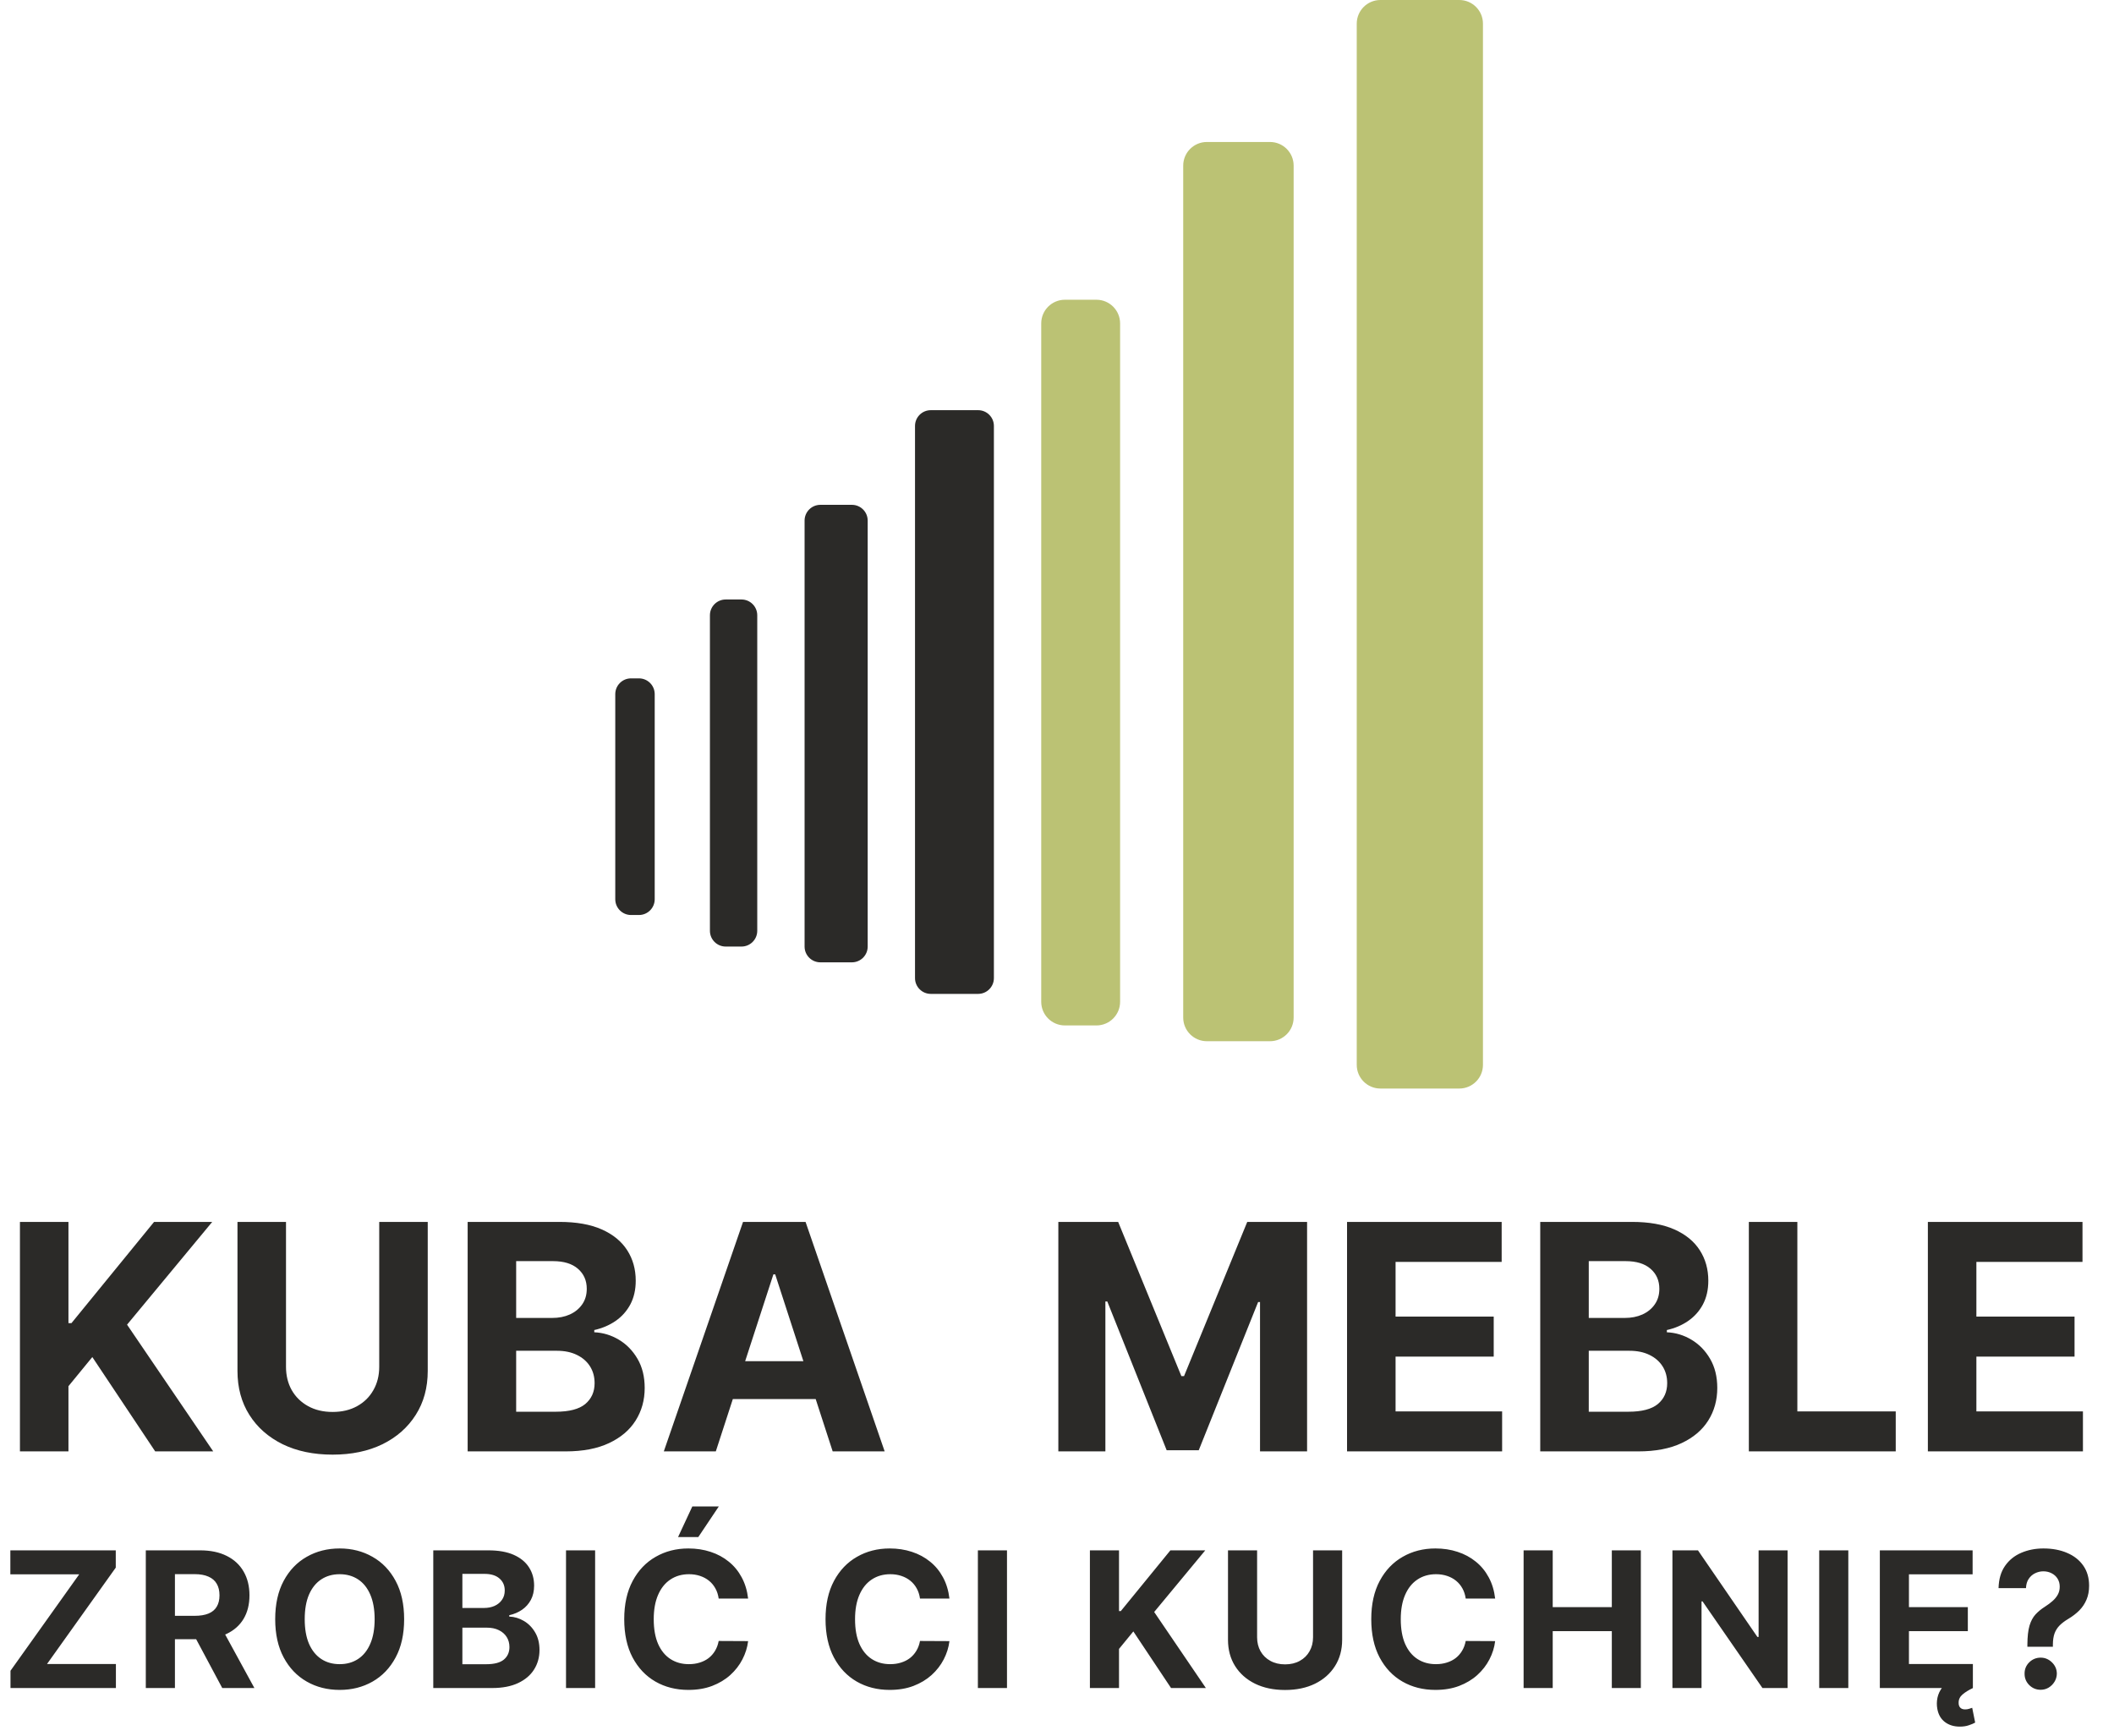
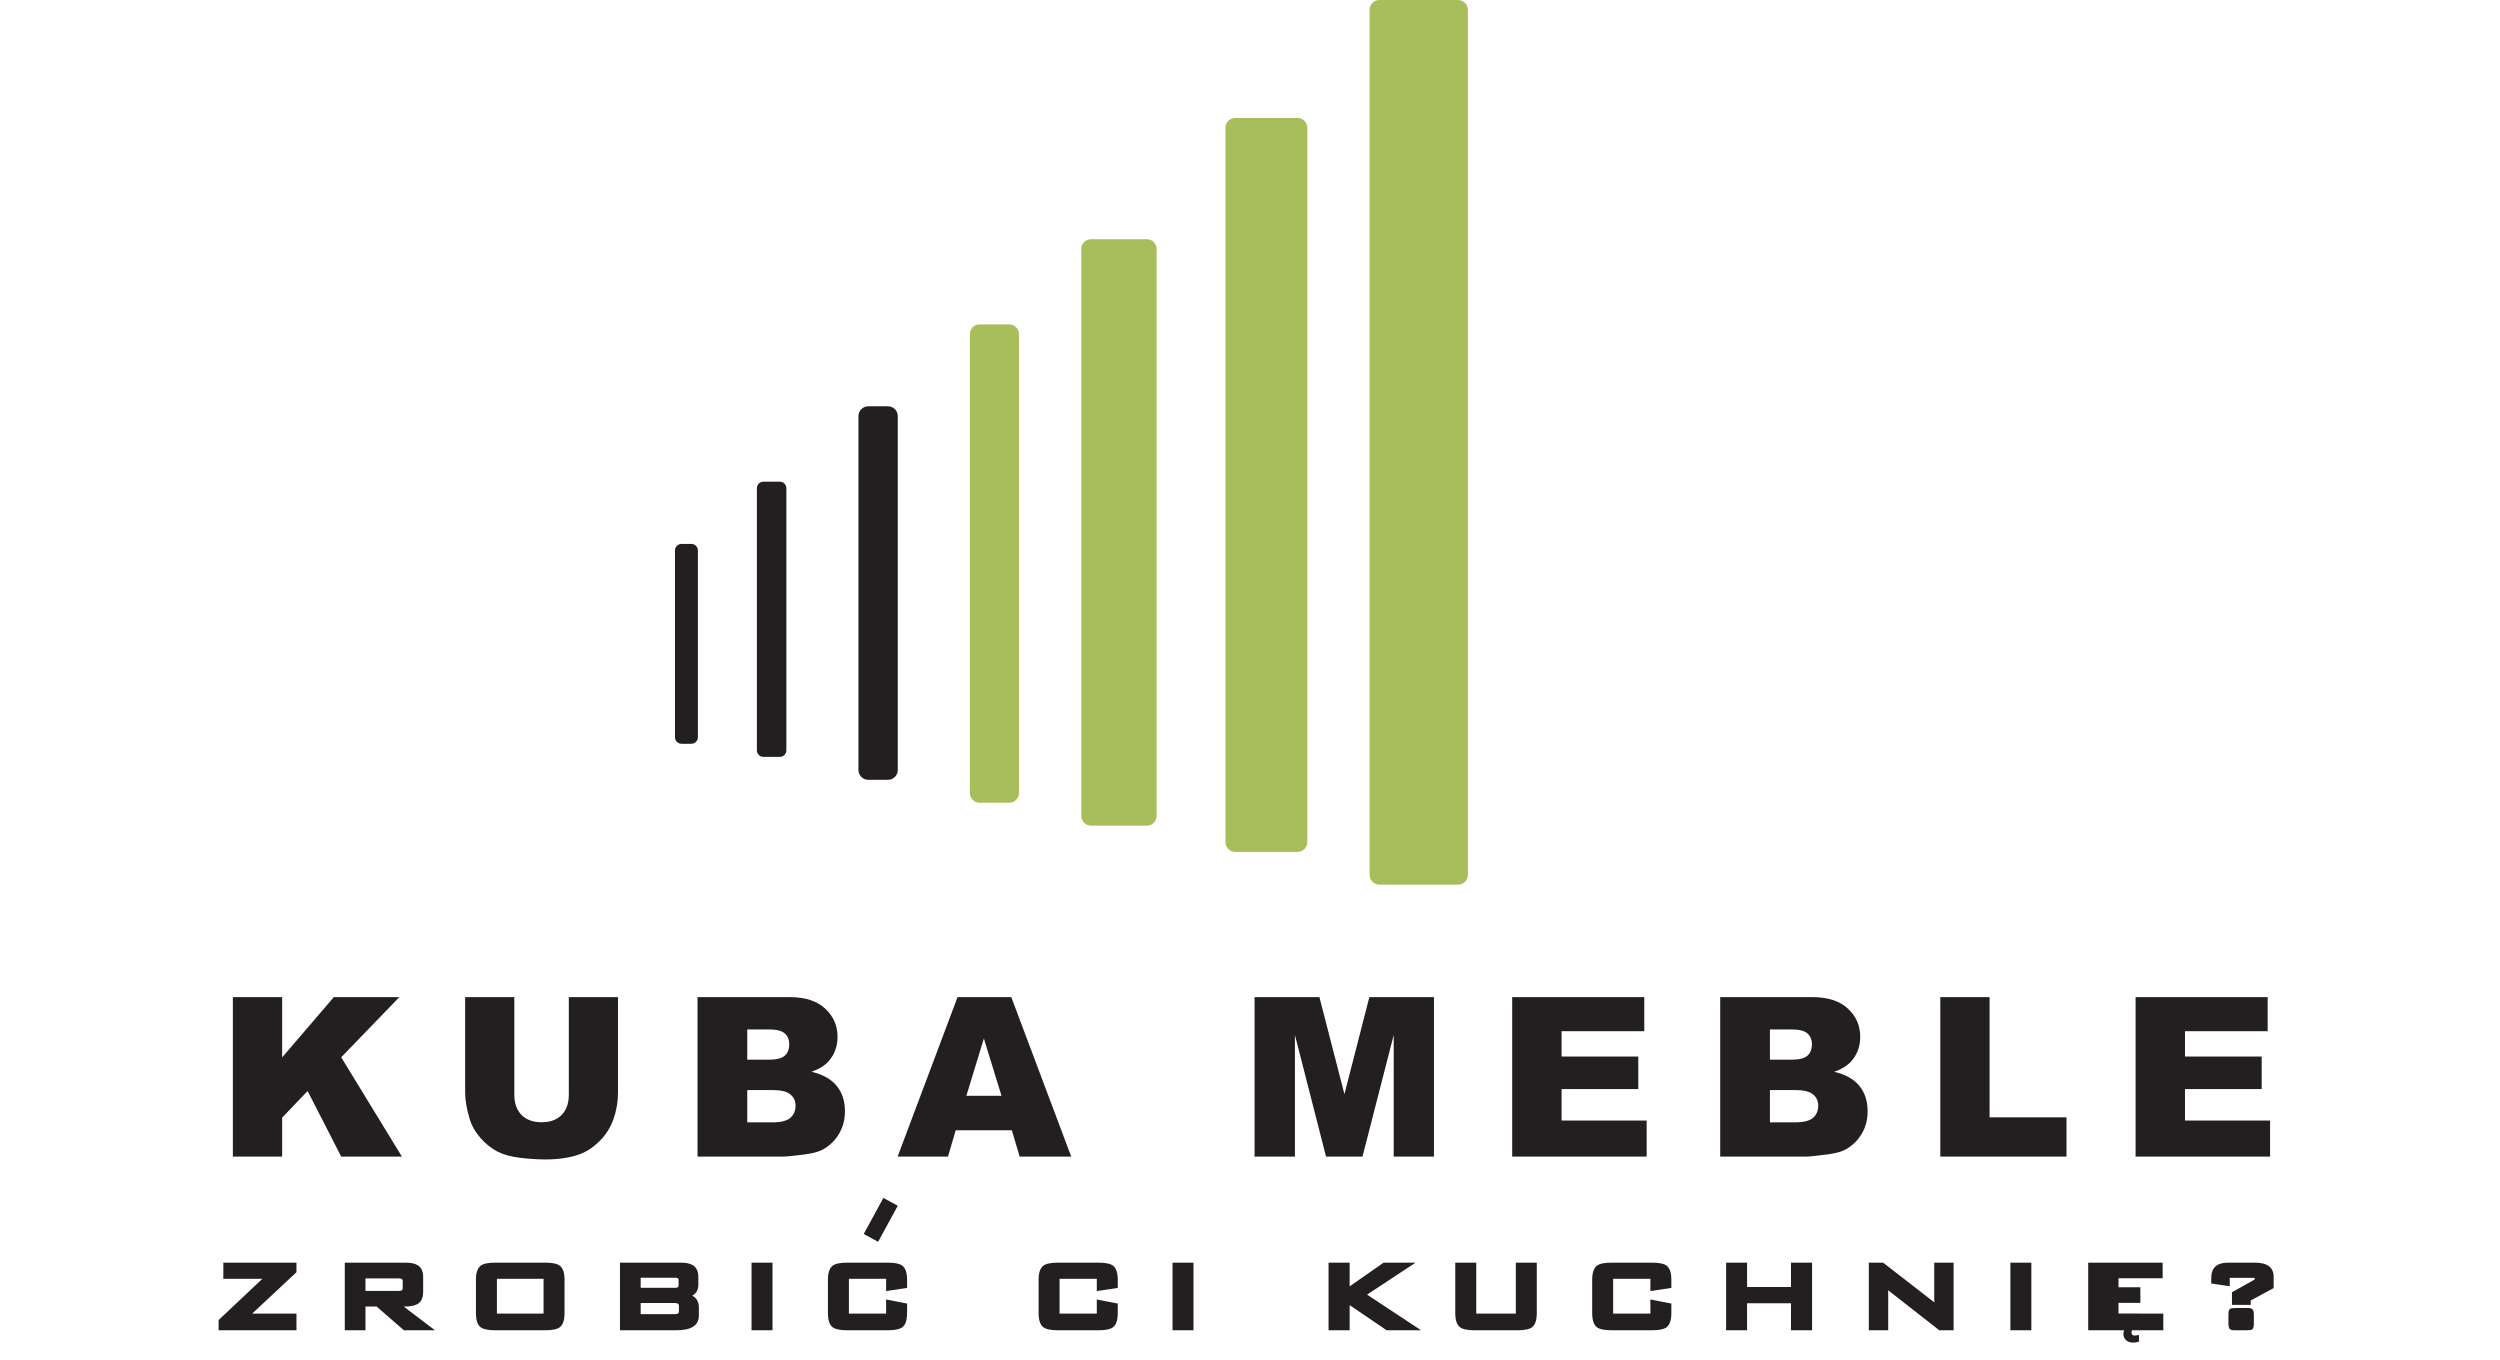
- <svg xmlns="http://www.w3.org/2000/svg" width="134" height="110" viewBox="0 0 134 110" fill="none">
-   <path d="M1.264 92V77.454H4.339V83.868H4.531L9.766 77.454H13.452L8.054 83.967L13.516 92H9.837L5.852 86.02L4.339 87.867V92H1.264ZM24.038 77.454H27.113V86.901C27.113 87.961 26.86 88.889 26.353 89.685C25.851 90.48 25.148 91.1 24.244 91.546C23.339 91.986 22.286 92.206 21.083 92.206C19.876 92.206 18.82 91.986 17.916 91.546C17.011 91.1 16.308 90.48 15.806 89.685C15.304 88.889 15.053 87.961 15.053 86.901V77.454H18.129V86.638C18.129 87.192 18.249 87.684 18.491 88.115C18.737 88.546 19.083 88.885 19.528 89.131C19.973 89.377 20.491 89.5 21.083 89.5C21.68 89.5 22.198 89.377 22.639 89.131C23.084 88.885 23.427 88.546 23.668 88.115C23.915 87.684 24.038 87.192 24.038 86.638V77.454ZM29.643 92V77.454H35.467C36.537 77.454 37.43 77.613 38.145 77.93C38.859 78.248 39.397 78.688 39.757 79.251C40.117 79.81 40.297 80.454 40.297 81.183C40.297 81.751 40.183 82.251 39.956 82.682C39.728 83.108 39.416 83.458 39.018 83.733C38.625 84.003 38.175 84.195 37.669 84.308V84.45C38.223 84.474 38.741 84.63 39.224 84.919C39.712 85.208 40.107 85.613 40.41 86.133C40.713 86.65 40.865 87.265 40.865 87.98C40.865 88.752 40.673 89.441 40.289 90.047C39.911 90.648 39.35 91.124 38.606 91.474C37.863 91.825 36.947 92 35.858 92H29.643ZM32.718 89.486H35.225C36.083 89.486 36.708 89.322 37.1 88.996C37.493 88.664 37.69 88.224 37.69 87.675C37.69 87.272 37.593 86.917 37.399 86.609C37.205 86.302 36.928 86.06 36.568 85.885C36.213 85.71 35.789 85.622 35.297 85.622H32.718V89.486ZM32.718 83.541H34.998C35.42 83.541 35.794 83.468 36.12 83.321C36.452 83.169 36.712 82.956 36.902 82.682C37.096 82.407 37.193 82.078 37.193 81.695C37.193 81.169 37.006 80.745 36.632 80.423C36.262 80.101 35.737 79.94 35.055 79.94H32.718V83.541ZM45.373 92H42.077L47.099 77.454H51.062L56.076 92H52.781L49.137 80.778H49.023L45.373 92ZM45.167 86.283H52.951V88.683H45.167V86.283ZM67.085 77.454H70.877L74.883 87.227H75.053L79.059 77.454H82.852V92H79.869V82.533H79.748L75.984 91.929H73.952L70.188 82.497H70.067V92H67.085V77.454ZM85.385 92V77.454H95.186V79.99H88.461V83.456H94.682V85.992H88.461V89.465H95.215V92H85.385ZM97.631 92V77.454H103.455C104.525 77.454 105.418 77.613 106.133 77.93C106.848 78.248 107.385 78.688 107.745 79.251C108.105 79.81 108.285 80.454 108.285 81.183C108.285 81.751 108.171 82.251 107.944 82.682C107.717 83.108 107.404 83.458 107.006 83.733C106.613 84.003 106.164 84.195 105.657 84.308V84.45C106.211 84.474 106.729 84.63 107.212 84.919C107.7 85.208 108.095 85.613 108.398 86.133C108.701 86.65 108.853 87.265 108.853 87.98C108.853 88.752 108.661 89.441 108.278 90.047C107.899 90.648 107.338 91.124 106.594 91.474C105.851 91.825 104.935 92 103.846 92H97.631ZM100.707 89.486H103.214C104.071 89.486 104.696 89.322 105.089 88.996C105.482 88.664 105.678 88.224 105.678 87.675C105.678 87.272 105.581 86.917 105.387 86.609C105.193 86.302 104.916 86.06 104.556 85.885C104.201 85.71 103.777 85.622 103.285 85.622H100.707V89.486ZM100.707 83.541H102.987C103.408 83.541 103.782 83.468 104.109 83.321C104.44 83.169 104.701 82.956 104.89 82.682C105.084 82.407 105.181 82.078 105.181 81.695C105.181 81.169 104.994 80.745 104.62 80.423C104.251 80.101 103.725 79.94 103.043 79.94H100.707V83.541ZM110.854 92V77.454H113.929V89.465H120.165V92H110.854ZM122.202 92V77.454H132.003V79.99H125.277V83.456H131.499V85.992H125.277V89.465H132.031V92H122.202Z" fill="#2B2A28" />
-   <path d="M0.665 107V105.905L5.02 99.794H0.656V98.273H7.338V99.368L2.979 105.479H7.347V107H0.665ZM9.242 107V98.273H12.686C13.345 98.273 13.907 98.391 14.373 98.626C14.842 98.859 15.198 99.19 15.443 99.619C15.69 100.045 15.813 100.547 15.813 101.124C15.813 101.703 15.688 102.202 15.438 102.619C15.188 103.034 14.826 103.352 14.352 103.574C13.88 103.795 13.309 103.906 12.639 103.906H10.333V102.423H12.34C12.693 102.423 12.985 102.375 13.218 102.278C13.451 102.182 13.624 102.037 13.738 101.844C13.855 101.651 13.913 101.411 13.913 101.124C13.913 100.834 13.855 100.589 13.738 100.391C13.624 100.192 13.45 100.041 13.214 99.939C12.981 99.834 12.687 99.781 12.332 99.781H11.088V107H9.242ZM13.956 103.028L16.125 107H14.088L11.965 103.028H13.956ZM25.617 102.636C25.617 103.588 25.437 104.398 25.076 105.065C24.718 105.733 24.23 106.243 23.61 106.595C22.994 106.945 22.301 107.119 21.531 107.119C20.755 107.119 20.059 106.943 19.443 106.591C18.826 106.239 18.339 105.729 17.981 105.061C17.623 104.393 17.444 103.585 17.444 102.636C17.444 101.685 17.623 100.875 17.981 100.207C18.339 99.54 18.826 99.031 19.443 98.682C20.059 98.329 20.755 98.153 21.531 98.153C22.301 98.153 22.994 98.329 23.61 98.682C24.23 99.031 24.718 99.54 25.076 100.207C25.437 100.875 25.617 101.685 25.617 102.636ZM23.747 102.636C23.747 102.02 23.654 101.5 23.47 101.077C23.288 100.653 23.031 100.332 22.698 100.114C22.366 99.895 21.977 99.785 21.531 99.785C21.085 99.785 20.695 99.895 20.363 100.114C20.031 100.332 19.772 100.653 19.587 101.077C19.406 101.5 19.315 102.02 19.315 102.636C19.315 103.253 19.406 103.773 19.587 104.196C19.772 104.619 20.031 104.94 20.363 105.159C20.695 105.378 21.085 105.487 21.531 105.487C21.977 105.487 22.366 105.378 22.698 105.159C23.031 104.94 23.288 104.619 23.47 104.196C23.654 103.773 23.747 103.253 23.747 102.636ZM27.464 107V98.273H30.959C31.601 98.273 32.136 98.368 32.565 98.558C32.994 98.749 33.316 99.013 33.532 99.351C33.748 99.686 33.856 100.072 33.856 100.51C33.856 100.851 33.788 101.151 33.652 101.409C33.515 101.665 33.328 101.875 33.089 102.04C32.853 102.202 32.584 102.317 32.279 102.385V102.47C32.612 102.484 32.923 102.578 33.213 102.751C33.505 102.925 33.743 103.168 33.924 103.48C34.106 103.79 34.197 104.159 34.197 104.588C34.197 105.051 34.082 105.464 33.852 105.828C33.625 106.189 33.288 106.474 32.842 106.685C32.396 106.895 31.846 107 31.193 107H27.464ZM29.309 105.491H30.814C31.328 105.491 31.703 105.393 31.939 105.197C32.174 104.999 32.292 104.734 32.292 104.405C32.292 104.163 32.234 103.95 32.118 103.766C32.001 103.581 31.835 103.436 31.619 103.331C31.406 103.226 31.152 103.173 30.856 103.173H29.309V105.491ZM29.309 101.925H30.677C30.93 101.925 31.154 101.881 31.351 101.793C31.549 101.702 31.706 101.574 31.819 101.409C31.936 101.244 31.994 101.047 31.994 100.817C31.994 100.501 31.882 100.247 31.657 100.054C31.436 99.861 31.12 99.764 30.711 99.764H29.309V101.925ZM37.723 98.273V107H35.878V98.273H37.723ZM47.421 101.328H45.555C45.521 101.087 45.451 100.872 45.346 100.685C45.241 100.494 45.106 100.332 44.941 100.199C44.776 100.065 44.586 99.963 44.37 99.892C44.157 99.821 43.926 99.785 43.676 99.785C43.224 99.785 42.83 99.898 42.495 100.122C42.16 100.344 41.9 100.668 41.715 101.094C41.531 101.517 41.438 102.031 41.438 102.636C41.438 103.259 41.531 103.781 41.715 104.205C41.903 104.628 42.164 104.947 42.499 105.163C42.835 105.379 43.222 105.487 43.663 105.487C43.91 105.487 44.139 105.455 44.349 105.389C44.562 105.324 44.751 105.229 44.916 105.104C45.08 104.976 45.217 104.821 45.325 104.639C45.435 104.457 45.512 104.25 45.555 104.017L47.421 104.026C47.373 104.426 47.252 104.812 47.059 105.185C46.869 105.554 46.612 105.885 46.288 106.178C45.967 106.467 45.583 106.697 45.137 106.868C44.694 107.036 44.193 107.119 43.633 107.119C42.855 107.119 42.158 106.943 41.545 106.591C40.934 106.239 40.451 105.729 40.096 105.061C39.744 104.393 39.568 103.585 39.568 102.636C39.568 101.685 39.747 100.875 40.105 100.207C40.462 99.54 40.948 99.031 41.562 98.682C42.176 98.329 42.866 98.153 43.633 98.153C44.139 98.153 44.607 98.224 45.039 98.367C45.474 98.508 45.859 98.716 46.194 98.989C46.529 99.258 46.802 99.59 47.012 99.981C47.225 100.374 47.362 100.822 47.421 101.328ZM42.981 97.429L43.884 95.49H45.563L44.264 97.429H42.981ZM60.182 101.328H58.316C58.282 101.087 58.212 100.872 58.107 100.685C58.002 100.494 57.867 100.332 57.702 100.199C57.537 100.065 57.347 99.963 57.131 99.892C56.918 99.821 56.686 99.785 56.436 99.785C55.985 99.785 55.591 99.898 55.256 100.122C54.921 100.344 54.661 100.668 54.476 101.094C54.291 101.517 54.199 102.031 54.199 102.636C54.199 103.259 54.291 103.781 54.476 104.205C54.664 104.628 54.925 104.947 55.26 105.163C55.595 105.379 55.983 105.487 56.424 105.487C56.671 105.487 56.899 105.455 57.11 105.389C57.323 105.324 57.512 105.229 57.676 105.104C57.841 104.976 57.977 104.821 58.086 104.639C58.196 104.457 58.273 104.25 58.316 104.017L60.182 104.026C60.134 104.426 60.013 104.812 59.82 105.185C59.63 105.554 59.372 105.885 59.049 106.178C58.727 106.467 58.344 106.697 57.898 106.868C57.455 107.036 56.953 107.119 56.394 107.119C55.615 107.119 54.919 106.943 54.306 106.591C53.695 106.239 53.212 105.729 52.857 105.061C52.505 104.393 52.328 103.585 52.328 102.636C52.328 101.685 52.507 100.875 52.865 100.207C53.223 99.54 53.709 99.031 54.323 98.682C54.936 98.329 55.627 98.153 56.394 98.153C56.899 98.153 57.368 98.224 57.8 98.367C58.235 98.508 58.62 98.716 58.955 98.989C59.29 99.258 59.563 99.59 59.773 99.981C59.986 100.374 60.122 100.822 60.182 101.328ZM63.83 98.273V107H61.985V98.273H63.83ZM69.086 107V98.273H70.931V102.121H71.046L74.187 98.273H76.398L73.16 102.18L76.437 107H74.229L71.839 103.412L70.931 104.52V107H69.086ZM83.23 98.273H85.075V103.94C85.075 104.577 84.923 105.134 84.619 105.611C84.318 106.088 83.896 106.46 83.353 106.727C82.811 106.991 82.179 107.124 81.457 107.124C80.733 107.124 80.099 106.991 79.557 106.727C79.014 106.46 78.592 106.088 78.291 105.611C77.99 105.134 77.839 104.577 77.839 103.94V98.273H79.684V103.783C79.684 104.115 79.757 104.411 79.902 104.669C80.049 104.928 80.257 105.131 80.524 105.278C80.791 105.426 81.102 105.5 81.457 105.5C81.815 105.5 82.126 105.426 82.39 105.278C82.657 105.131 82.864 104.928 83.008 104.669C83.156 104.411 83.23 104.115 83.23 103.783V98.273ZM94.773 101.328H92.907C92.873 101.087 92.803 100.872 92.698 100.685C92.593 100.494 92.458 100.332 92.293 100.199C92.129 100.065 91.938 99.963 91.722 99.892C91.509 99.821 91.278 99.785 91.028 99.785C90.576 99.785 90.183 99.898 89.847 100.122C89.512 100.344 89.252 100.668 89.067 101.094C88.883 101.517 88.79 102.031 88.79 102.636C88.79 103.259 88.883 103.781 89.067 104.205C89.255 104.628 89.516 104.947 89.852 105.163C90.187 105.379 90.575 105.487 91.015 105.487C91.262 105.487 91.491 105.455 91.701 105.389C91.914 105.324 92.103 105.229 92.268 105.104C92.433 104.976 92.569 104.821 92.677 104.639C92.788 104.457 92.864 104.25 92.907 104.017L94.773 104.026C94.725 104.426 94.605 104.812 94.411 105.185C94.221 105.554 93.964 105.885 93.64 106.178C93.319 106.467 92.935 106.697 92.489 106.868C92.046 107.036 91.545 107.119 90.985 107.119C90.207 107.119 89.511 106.943 88.897 106.591C88.286 106.239 87.803 105.729 87.448 105.061C87.096 104.393 86.92 103.585 86.92 102.636C86.92 101.685 87.099 100.875 87.457 100.207C87.815 99.54 88.3 99.031 88.914 98.682C89.528 98.329 90.218 98.153 90.985 98.153C91.491 98.153 91.96 98.224 92.391 98.367C92.826 98.508 93.211 98.716 93.546 98.989C93.882 99.258 94.154 99.59 94.364 99.981C94.578 100.374 94.714 100.822 94.773 101.328ZM96.577 107V98.273H98.422V101.874H102.168V98.273H104.008V107H102.168V103.395H98.422V107H96.577ZM113.309 98.273V107H111.716L107.919 101.507H107.855V107H106.01V98.273H107.629L111.396 103.761H111.473V98.273H113.309ZM117.159 98.273V107H115.314V98.273H117.159ZM119.157 107V98.273H125.038V99.794H121.002V101.874H124.735V103.395H121.002V105.479H125.055V107H119.157ZM124.228 109.446C123.85 109.446 123.534 109.348 123.278 109.152C123.025 108.959 122.866 108.682 122.801 108.321C122.758 108.088 122.761 107.854 122.809 107.618C122.86 107.382 122.96 107.166 123.108 106.97C123.258 106.774 123.458 106.621 123.708 106.51L125.059 107C124.792 107.125 124.573 107.26 124.403 107.405C124.233 107.55 124.149 107.724 124.152 107.929C124.149 108.065 124.183 108.17 124.254 108.244C124.325 108.318 124.429 108.355 124.565 108.355C124.659 108.355 124.743 108.342 124.816 108.317C124.89 108.294 124.956 108.273 125.012 108.253L125.2 109.19C125.095 109.25 124.96 109.307 124.795 109.361C124.633 109.418 124.444 109.446 124.228 109.446ZM128.51 104.384V104.239C128.513 103.741 128.557 103.345 128.643 103.05C128.731 102.754 128.859 102.516 129.026 102.334C129.194 102.152 129.395 101.987 129.631 101.839C129.807 101.726 129.965 101.608 130.104 101.486C130.243 101.364 130.354 101.229 130.437 101.081C130.519 100.93 130.56 100.763 130.56 100.578C130.56 100.382 130.513 100.21 130.42 100.062C130.326 99.915 130.199 99.801 130.04 99.722C129.884 99.642 129.711 99.602 129.52 99.602C129.336 99.602 129.161 99.644 128.996 99.726C128.832 99.805 128.697 99.925 128.591 100.084C128.486 100.24 128.43 100.435 128.421 100.668H126.682C126.697 100.099 126.833 99.631 127.091 99.261C127.35 98.889 127.692 98.612 128.118 98.43C128.545 98.246 129.015 98.153 129.529 98.153C130.094 98.153 130.594 98.247 131.029 98.435C131.464 98.619 131.805 98.888 132.052 99.24C132.299 99.592 132.422 100.017 132.422 100.514C132.422 100.847 132.367 101.142 132.256 101.401C132.148 101.656 131.996 101.884 131.8 102.082C131.604 102.278 131.373 102.456 131.106 102.615C130.881 102.749 130.697 102.888 130.552 103.033C130.41 103.178 130.303 103.345 130.232 103.536C130.164 103.726 130.128 103.96 130.126 104.239V104.384H128.51ZM129.354 107.111C129.07 107.111 128.827 107.011 128.626 106.812C128.427 106.611 128.329 106.369 128.332 106.088C128.329 105.81 128.427 105.571 128.626 105.372C128.827 105.173 129.07 105.074 129.354 105.074C129.624 105.074 129.861 105.173 130.066 105.372C130.27 105.571 130.374 105.81 130.377 106.088C130.374 106.276 130.324 106.447 130.228 106.604C130.134 106.757 130.01 106.881 129.857 106.974C129.704 107.065 129.536 107.111 129.354 107.111Z" fill="#2B2A28" />
-   <rect x="39" y="43" width="2.5" height="15" rx="1" fill="#2B2A28" />
-   <rect x="45" y="38" width="3" height="22" rx="1" fill="#2B2A28" />
-   <rect x="51" y="32" width="4" height="29" rx="1" fill="#2B2A28" />
-   <rect x="58" y="26" width="5" height="37" rx="1" fill="#2B2A28" />
-   <rect x="66" y="19" width="5" height="46" rx="1.5" fill="#BBC274" />
-   <rect x="75" y="9" width="7" height="57" rx="1.5" fill="#BBC274" />
-   <rect x="86" width="8" height="69" rx="1.5" fill="#BBC274" />
+ <svg xmlns="http://www.w3.org/2000/svg" width="763" height="415" viewBox="0 0 763 415" fill="none">
+   <rect x="418" width="30" height="270" rx="3" fill="#A8BE5B" />
+   <rect x="374" y="36" width="25" height="224" rx="3" fill="#A8BE5B" />
+   <rect x="330" y="73" width="23" height="179" rx="3" fill="#A8BE5B" />
+   <rect x="296" y="99" width="15" height="146" rx="3" fill="#A8BE5B" />
+   <rect x="262" y="124" width="12" height="114" rx="3" fill="#231F20" />
+   <rect x="231" y="147" width="9" height="84" rx="2" fill="#231F20" />
+   <rect x="206" y="166" width="7" height="61" rx="2" fill="#231F20" />
+   <path d="M71.07 304.324H86.111V322.719L101.883 304.324H121.871L104.14 322.686L122.668 353H104.14L93.881 332.979L86.111 341.113V353H71.07V304.324ZM173.604 304.324H188.612V333.344C188.612 336.221 188.158 338.944 187.25 341.512C186.365 344.057 184.959 346.293 183.034 348.219C181.13 350.122 179.127 351.462 177.024 352.236C174.102 353.321 170.594 353.863 166.499 353.863C164.13 353.863 161.54 353.697 158.729 353.365C155.94 353.033 153.605 352.38 151.723 351.406C149.842 350.41 148.115 349.005 146.543 347.189C144.994 345.374 143.931 343.504 143.356 341.578C142.426 338.479 141.961 335.734 141.961 333.344V304.324H156.969V334.041C156.969 336.697 157.7 338.778 159.161 340.283C160.644 341.766 162.691 342.508 165.303 342.508C167.893 342.508 169.918 341.777 171.379 340.316C172.862 338.833 173.604 336.742 173.604 334.041V304.324ZM212.886 304.324H241.042C245.735 304.324 249.332 305.486 251.833 307.811C254.357 310.135 255.618 313.012 255.618 316.443C255.618 319.321 254.722 321.789 252.929 323.848C251.734 325.22 249.985 326.305 247.683 327.102C251.18 327.943 253.748 329.393 255.386 331.451C257.046 333.488 257.876 336.055 257.876 339.154C257.876 341.678 257.29 343.947 256.116 345.961C254.943 347.975 253.338 349.569 251.302 350.742C250.04 351.473 248.137 352.004 245.591 352.336C242.204 352.779 239.958 353 238.851 353H212.886V304.324ZM228.06 323.416H234.601C236.947 323.416 238.574 323.018 239.482 322.221C240.411 321.402 240.876 320.229 240.876 318.701C240.876 317.285 240.411 316.178 239.482 315.381C238.574 314.584 236.98 314.186 234.7 314.186H228.06V323.416ZM228.06 342.541H235.73C238.32 342.541 240.146 342.087 241.208 341.18C242.271 340.25 242.802 339.01 242.802 337.461C242.802 336.022 242.271 334.871 241.208 334.008C240.168 333.122 238.331 332.68 235.696 332.68H228.06V342.541ZM308.812 344.965H291.68L289.322 353H273.949L292.244 304.324H308.646L326.941 353H311.203L308.812 344.965ZM305.658 334.439L300.279 316.941L294.934 334.439H305.658ZM382.894 304.324H402.683L410.32 333.941L417.923 304.324H437.646V353H425.361V315.879L415.831 353H404.708L395.212 315.879V353H382.894V304.324ZM461.522 304.324H501.83V314.717H476.596V322.453H500.004V332.381H476.596V341.977H502.561V353H461.522V304.324ZM525.009 304.324H553.165C557.858 304.324 561.455 305.486 563.956 307.811C566.479 310.135 567.741 313.012 567.741 316.443C567.741 319.321 566.845 321.789 565.052 323.848C563.856 325.22 562.108 326.305 559.805 327.102C563.303 327.943 565.871 329.393 567.509 331.451C569.169 333.488 569.999 336.055 569.999 339.154C569.999 341.678 569.412 343.947 568.239 345.961C567.066 347.975 565.461 349.569 563.425 350.742C562.163 351.473 560.259 352.004 557.714 352.336C554.327 352.779 552.08 353 550.973 353H525.009V304.324ZM540.182 323.416H546.723C549.07 323.416 550.697 323.018 551.604 322.221C552.534 321.402 552.999 320.229 552.999 318.701C552.999 317.285 552.534 316.178 551.604 315.381C550.697 314.584 549.103 314.186 546.823 314.186H540.182V323.416ZM540.182 342.541H547.852C550.442 342.541 552.268 342.087 553.331 341.18C554.393 340.25 554.925 339.01 554.925 337.461C554.925 336.022 554.393 334.871 553.331 334.008C552.29 333.122 550.453 332.68 547.819 332.68H540.182V342.541ZM592.181 304.324H607.222V341.014H630.697V353H592.181V304.324ZM651.783 304.324H692.092V314.717H666.858V322.453H690.266V332.381H666.858V341.977H692.823V353H651.783V304.324Z" fill="#231F20" />
+   <path d="M90.481 406H66.721V402.88L80.081 390.28H68.16V385.36H90.481V388.28L76.96 400.92H90.481V406ZM132.746 406H123.266L114.946 398.76H111.546V406H105.226V385.36H123.706C125.466 385.36 126.773 385.653 127.626 386.24C128.639 386.933 129.146 388.12 129.146 389.8V394.32C129.146 396.107 128.573 397.333 127.426 398C126.573 398.507 125.173 398.76 123.226 398.76L132.746 406ZM122.906 393.24V390.92C122.906 390.413 122.506 390.16 121.706 390.16H111.546V394H121.706C122.506 394 122.906 393.747 122.906 393.24ZM172.296 400.72C172.296 402.853 171.83 404.293 170.896 405.04C170.096 405.68 168.59 406 166.376 406H151.176C148.963 406 147.456 405.68 146.656 405.04C145.723 404.293 145.256 402.853 145.256 400.72V390.64C145.256 388.507 145.723 387.067 146.656 386.32C147.456 385.68 148.963 385.36 151.176 385.36H166.376C168.59 385.36 170.096 385.68 170.896 386.32C171.83 387.067 172.296 388.507 172.296 390.64V400.72ZM165.896 400.92V390.28H151.656V400.92H165.896ZM213.294 401.52C213.294 404.507 211 406 206.414 406H189.214V385.36H207.694C209.454 385.36 210.76 385.653 211.614 386.24C212.627 386.933 213.134 388.12 213.134 389.8V392.16C213.134 393.627 212.52 394.72 211.294 395.44C212.627 396.16 213.294 397.36 213.294 399.04V401.52ZM207.094 392.4V390.6C207.094 390.173 206.774 389.96 206.134 389.96H195.534V393.04H206.134C206.774 393.04 207.094 392.827 207.094 392.4ZM207.214 400.08V398.64C207.214 398.187 207.054 397.907 206.734 397.8C206.574 397.72 206.227 397.68 205.694 397.68H195.534V401.08H205.694C206.227 401.08 206.587 401.04 206.774 400.96C207.067 400.827 207.214 400.533 207.214 400.08ZM235.771 406H229.371V385.36H235.771V406ZM276.843 400.72C276.843 402.853 276.376 404.293 275.443 405.04C274.643 405.68 273.136 406 270.923 406H258.603C256.39 406 254.883 405.68 254.083 405.04C253.15 404.293 252.683 402.853 252.683 400.72V390.64C252.683 388.507 253.15 387.067 254.083 386.32C254.883 385.68 256.39 385.36 258.603 385.36H270.923C273.136 385.36 274.643 385.68 275.443 386.32C276.376 387.067 276.843 388.507 276.843 390.64V393.08L270.443 394.04V390.28H259.083V400.92H270.443V396.6L276.843 397.84V400.72ZM341.143 400.72C341.143 402.853 340.676 404.293 339.743 405.04C338.943 405.68 337.436 406 335.223 406H322.903C320.69 406 319.183 405.68 318.383 405.04C317.45 404.293 316.983 402.853 316.983 400.72V390.64C316.983 388.507 317.45 387.067 318.383 386.32C319.183 385.68 320.69 385.36 322.903 385.36H335.223C337.436 385.36 338.943 385.68 339.743 386.32C340.676 387.067 341.143 388.507 341.143 390.64V393.08L334.743 394.04V390.28H323.383V400.92H334.743V396.6L341.143 397.84V400.72ZM364.254 406H357.854V385.36H364.254V406ZM433.715 406H423.195L411.915 398.32V406H405.475V385.36H411.915V392.6L422.275 385.36H432.035L417.235 395.12L433.715 406ZM469.028 400.72C469.028 402.853 468.561 404.293 467.628 405.04C466.828 405.68 465.321 406 463.108 406H450.068C447.855 406 446.348 405.68 445.548 405.04C444.615 404.293 444.148 402.853 444.148 400.72V385.36H450.548V400.92H462.628V385.36H469.028V400.72ZM510.096 400.72C510.096 402.853 509.629 404.293 508.696 405.04C507.896 405.68 506.389 406 504.176 406H491.856C489.643 406 488.136 405.68 487.336 405.04C486.403 404.293 485.936 402.853 485.936 400.72V390.64C485.936 388.507 486.403 387.067 487.336 386.32C488.136 385.68 489.643 385.36 491.856 385.36H504.176C506.389 385.36 507.896 385.68 508.696 386.32C509.629 387.067 510.096 388.507 510.096 390.64V393.08L503.696 394.04V390.28H492.336V400.92H503.696V396.6L510.096 397.84V400.72ZM553.047 406H546.607V397.76H533.207V406H526.807V385.36H533.207V392.8H546.607V385.36H553.047V406ZM596.243 406H591.883L576.483 393.96C576.429 393.933 576.349 393.88 576.243 393.8C576.269 394.12 576.283 394.387 576.283 394.6V406H570.363V385.36H574.723L589.483 396.8C589.669 396.96 589.963 397.187 590.363 397.48C590.363 397.347 590.363 397.147 590.363 396.88C590.336 396.587 590.323 396.373 590.323 396.24V385.36H596.243V406ZM619.968 406H613.568V385.36H619.968V406ZM660.24 406H637.32V385.36H660.04V390.12H643.72V392.88H653.24V397.64H643.72V400.92H660.24V406ZM693.915 393.12L686.915 396.92V398.24H681.195V394.4L688.115 390.52V390H680.515V392.56L674.875 391.72V390.04C674.875 386.92 676.582 385.36 679.995 385.36H688.155C691.995 385.36 693.915 386.8 693.915 389.68V393.12ZM687.875 404C687.875 404.933 687.702 405.52 687.355 405.76C687.115 405.92 686.475 406 685.435 406H681.915C681.195 406 680.715 405.853 680.475 405.56C680.235 405.24 680.115 404.72 680.115 404V401.2C680.115 400.267 680.289 399.68 680.635 399.44C680.875 399.28 681.515 399.2 682.555 399.2H686.115C686.835 399.2 687.302 399.36 687.515 399.68C687.755 399.973 687.875 400.48 687.875 401.2V404Z" fill="#231F20" />
+   <path d="M652.809 404H642.945V386.864H652.809V389.84H646.569V393.608H652.377V396.584H646.569V401H652.809V404ZM650.529 406.664C650.529 406.984 650.617 407.224 650.793 407.384C650.969 407.544 651.193 407.624 651.465 407.624C651.721 407.624 651.969 407.6 652.209 407.552C652.449 407.504 652.649 407.456 652.809 407.408V409.496C652.553 409.56 652.281 409.616 651.993 409.664C651.705 409.728 651.369 409.76 650.985 409.76C650.393 409.76 649.873 409.64 649.425 409.4C648.993 409.176 648.657 408.864 648.417 408.464C648.177 408.064 648.057 407.6 648.057 407.072C648.057 406.608 648.177 406.16 648.417 405.728C648.657 405.296 648.969 404.896 649.353 404.528C649.753 404.176 650.201 403.864 650.697 403.592L652.257 404C651.713 404.512 651.289 404.976 650.985 405.392C650.681 405.824 650.529 406.248 650.529 406.664Z" fill="#231F20" />
+   <line x1="265.805" y1="377.803" x2="271.805" y2="366.803" stroke="#231F20" stroke-width="5" />
</svg>
